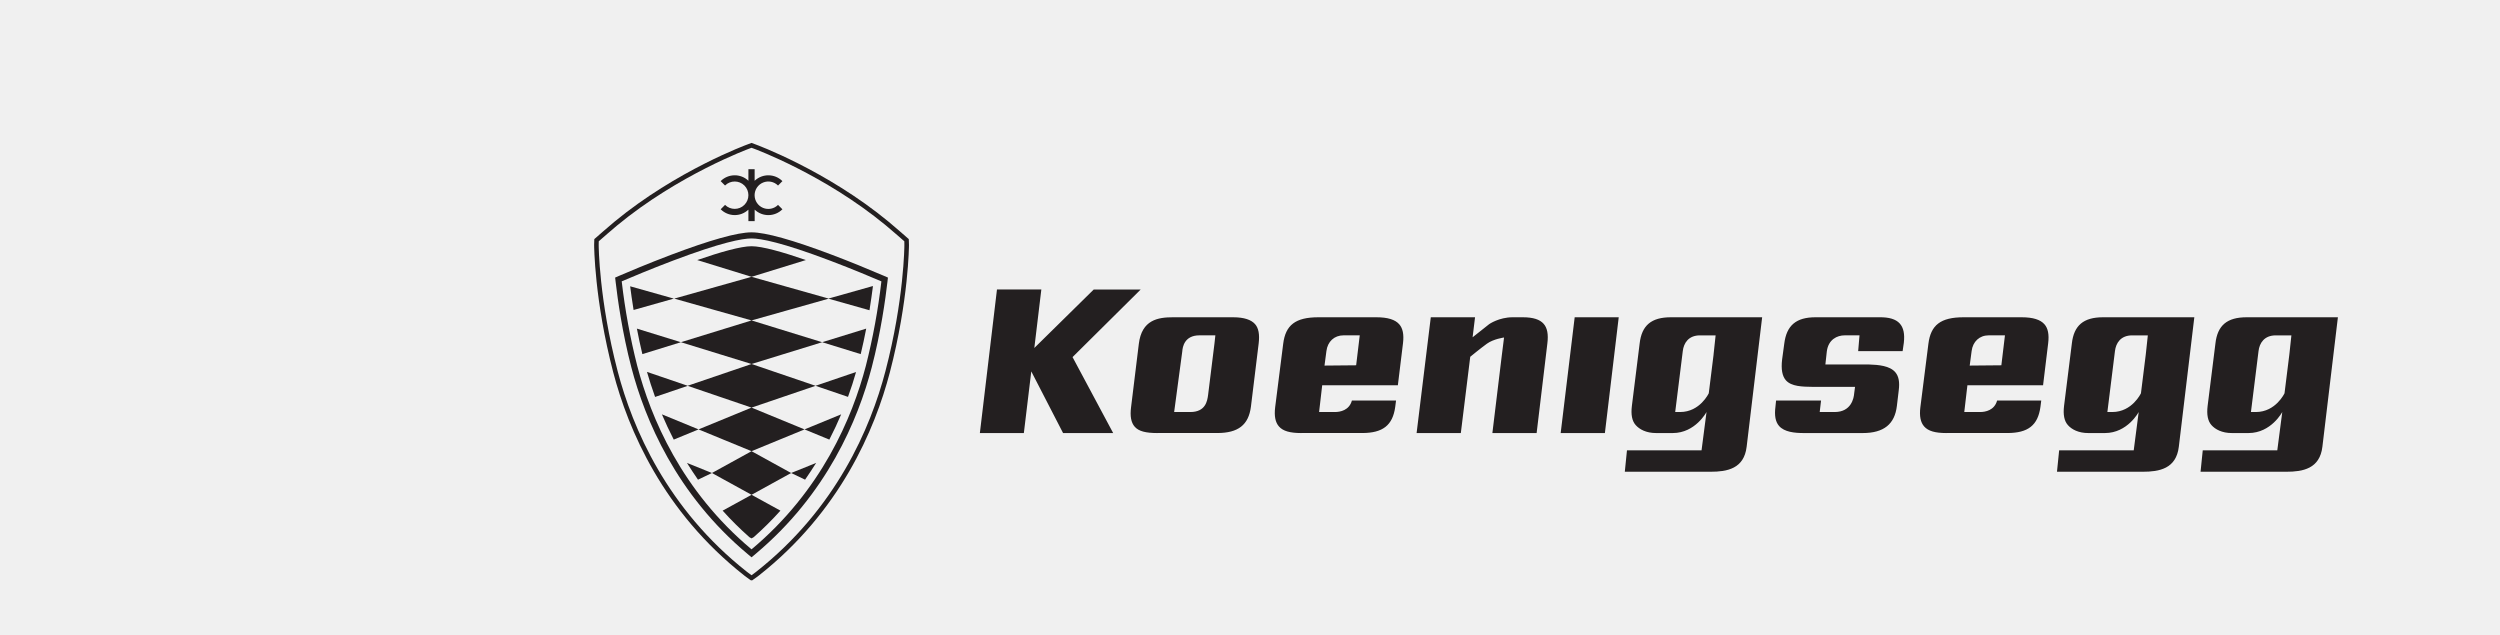
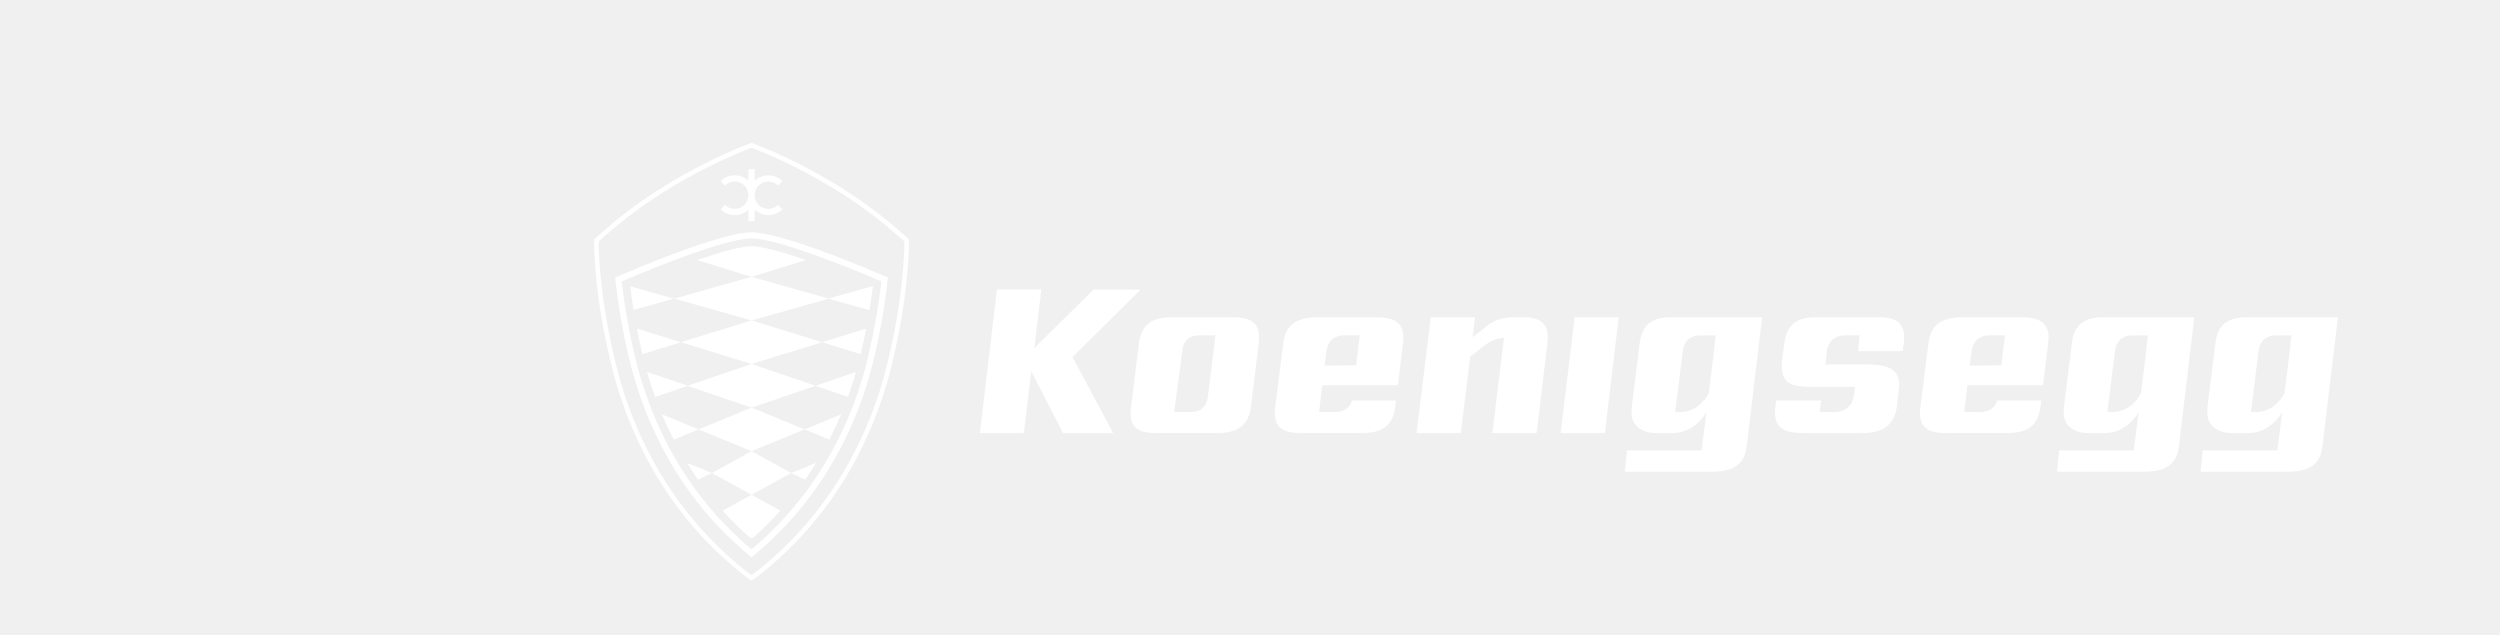
<svg xmlns="http://www.w3.org/2000/svg" height="635" viewBox="-14.639 -4.754 74.395 21.712" width="2500">
-   <g fill="#231f20">
+   <g fill="#ffffff">
    <path d="m15.08 7.945 1.087 2.108h1.713l-1.389-2.597 2.33-2.311h-1.606l-2.031 1.999.24-2h-1.517l-.585 4.909h1.504zm5.164-.693c.01-.136.07-.54.585-.54h.545s-.05.483-.08.678l-.169 1.365c-.027.198-.083.579-.607.579h-.553zm-.848 2.8h2.044c.715 0 1.07-.277 1.15-.9l.265-2.163c.037-.309-.003-.525-.124-.661-.13-.147-.37-.234-.753-.234h-2.053c-.512 0-1.068.087-1.168.91l-.265 2.163c-.04.31 0 .528.125.67.137.156.377.216.779.216m5.775-2.801c.04-.328.27-.54.585-.54h.555l-.123 1.024-1.082.01zm-.857 2.8h2.08c.708 0 1.044-.266 1.13-.892l.028-.22h-1.509c-.091.338-.403.394-.58.394h-.542l.106-.914h2.587l.176-1.44c.036-.298-.007-.51-.13-.648-.138-.156-.387-.238-.782-.238h-1.98c-.788 0-1.126.268-1.205.91l-.274 2.164c-.037.303.005.519.13.66.137.156.373.225.765.225m22.918-2.801c.04-.328.27-.54.584-.54h.556l-.123 1.024-1.082.01zm-.858 2.8h2.08c.71 0 1.045-.266 1.131-.892l.028-.22h-1.509c-.091.338-.404.394-.58.394h-.543l.107-.914h2.587l.175-1.44c.036-.298-.006-.51-.129-.648-.138-.156-.387-.238-.783-.238h-1.98c-.787 0-1.125.268-1.204.91l-.274 2.164c-.038.303.005.519.13.66.137.156.373.225.764.225m-16.285-2.608s.342-.282.57-.447c.227-.164.586-.212.586-.212s-.066.503-.078.62l-.321 2.647h1.513l.367-3.064c.039-.31-.002-.53-.127-.671-.129-.147-.355-.224-.713-.224h-.347c-.467 0-.801.234-.801.234l-.568.45.083-.684h-1.513l-.485 3.959h1.512zm3.092 2.608h1.512l.473-3.959h-1.506zm5.229-2.688-.165 1.327s-.298.642-.98.642h-.168l.259-2.082c.032-.279.199-.539.587-.539.16-.002.536 0 .536 0l-.07.652m-1.46-1.271c-.668 0-.998.278-1.068.9l-.265 2.128c-.037.302.005.518.13.658.13.147.359.273.7.273h.567c.775 0 1.155-.72 1.155-.72l-.17 1.31h-2.55l-.074.733h2.934c.56 0 1.143-.101 1.232-.855l.53-4.427zm16.238 1.271-.165 1.327s-.298.642-.98.642h-.168l.259-2.082c.032-.279.199-.539.588-.539.16-.002.536 0 .536 0zm-1.461-1.271c-.668 0-.998.278-1.067.9l-.266 2.128c-.037.302.006.518.13.658.13.147.359.273.7.273h.567c.776 0 1.155-.72 1.155-.72l-.17 1.31h-2.55l-.074.733h2.934c.56 0 1.143-.101 1.232-.855l.53-4.427zm6.37 1.271-.165 1.327s-.298.642-.98.642h-.168l.259-2.082c.032-.279.2-.539.588-.539.16-.002.536 0 .536 0zm-1.46-1.271c-.67 0-.999.278-1.068.9l-.266 2.128c-.037.302.006.518.13.658.13.147.359.273.7.273h.567c.776 0 1.155-.72 1.155-.72l-.17 1.31h-2.549l-.075.733h2.934c.56 0 1.143-.101 1.232-.855l.53-4.427zm-15.144 3.959h2.017c.724 0 1.095-.307 1.168-.929l.063-.529c.037-.281 0-.484-.116-.62-.19-.224-.572-.256-.91-.267h-1.482l.049-.446c.052-.406.35-.55.612-.55h.506l-.046.54h1.52l.041-.283c.035-.303-.01-.52-.14-.662-.133-.148-.362-.218-.698-.213h-2.183c-.66 0-.989.278-1.067.902l-.073.539c-.04.335.002.568.128.713.19.216.566.221.931.226h1.434l-.03.227c-.011.152-.096.633-.666.633h-.512l.046-.393h-1.538l-.021.207c-.04.306 0 .522.124.663.181.207.53.242.843.242m-35.977-6.863c-.479 0-1.409.26-2.764.773-.78.295-1.489.596-1.758.712l-.142.062.018.154c.067.58.226 1.73.537 2.918.466 1.783 1.533 4.338 3.975 6.38l.134.113.134-.113c2.442-2.042 3.51-4.597 3.975-6.38.31-1.188.47-2.338.537-2.918l.018-.154-.142-.062a44.427 44.427 0 0 0 -1.758-.712c-1.355-.513-2.285-.773-2.764-.773m0 .209c.312 0 1.031.132 2.69.76.767.29 1.46.583 1.75.708a22.049 22.049 0 0 1 -.532 2.89c-.461 1.763-1.513 4.269-3.908 6.272-2.395-2.003-3.447-4.509-3.908-6.273a22.055 22.055 0 0 1 -.531-2.89c.29-.124.982-.417 1.749-.707 1.659-.628 2.378-.76 2.69-.76" />
    <path d="m5.515 4.711 1.858-.573c-.789-.274-1.495-.473-1.858-.473s-1.07.2-1.858.473z" />
    <path d="m5.515 6.202 2.633-.743 1.4.395c.05-.318.09-.599.118-.822l-.009-.004-1.509.426-2.633-.743-2.643.745zm-4.15-1.167c.028.221.066.497.117.81l1.376-.389zm.23 1.447c.053.279.115.572.187.872l1.318-.407 2.415.745 2.415-.745 1.318.407c.072-.3.134-.593.188-.872l-1.506.465-2.415-.745-2.415.745zm.345 1.48c.078.272.17.559.277.856l1.114-.379 2.184.744 2.188-.745 1.11.378c.108-.296.2-.58.276-.851l-1.386.472-2.188-.745-2.184.744zm3.575 2.711 1.812-.745-1.812-.745-1.812.745zm-2.66-.396.848-.349-1.253-.515c.12.282.254.571.405.864m5.725-.864-1.253.515.848.349c.151-.293.286-.582.405-.864m-3.065 2.751 1.354-.745-1.354-.746-1.354.746zm2.209-1.09-.855.345.477.228c.12-.174.27-.4.378-.573m-4.417 0 .854.345-.477.228c-.12-.174-.27-.4-.377-.573m2.135 2.54.073.04.073-.04c.332-.294.637-.598.915-.908l-.988-.542-.988.542c.278.31.583.614.915.908m-.832-11.363-.15.15a.679.679 0 0 0 .948.013v.394h.214v-.394a.68.68 0 0 0 .949-.012l-.15-.15a.469.469 0 1 1 0-.662l.15-.151a.681.681 0 0 0 -.95-.012v-.395h-.213v.394a.681.681 0 0 0 -.949.013l.15.15a.468.468 0 1 1 0 .662" />
-     <path d="m.291 3.496a2.697 2.697 0 0 0 -.002.128c0 .018.007 1.86.647 4.31.508 1.944 1.688 4.712 4.425 6.866 0 0 .072.057.154.115.082-.058.154-.114.154-.115 2.737-2.154 3.917-4.922 4.425-6.866.64-2.45.647-4.292.647-4.31l-.002-.128c-.1-.087-.475-.415-.63-.542-2.105-1.74-4.493-2.618-4.516-2.626l-.078-.028-.075.027c-.025.01-2.413.887-4.52 2.627-.154.127-.53.455-.629.542m5.249 11.592h-.048l-.02-.013c-.103-.07-.203-.149-.207-.152-2.771-2.18-3.966-4.983-4.48-6.95-.644-2.47-.652-4.33-.652-4.35 0-.116.005-.17.005-.172l.002-.031.024-.02c.005-.005.478-.42.657-.567 2.137-1.765 4.545-2.646 4.567-2.653l.127-.048.13.049c.02.006 2.427.887 4.564 2.652.18.148.653.562.657.566l.024.021.003.03c0 .003.005.057.005.174 0 .018-.008 1.88-.653 4.35-.513 1.966-1.708 4.769-4.479 6.95-.004.002-.104.081-.207.15z" />
+     <path d="m.291 3.496a2.697 2.697 0 0 0 -.002.128c0 .018.007 1.86.647 4.31.508 1.944 1.688 4.712 4.425 6.866 0 0 .072.057.154.115.082-.058.154-.114.154-.115 2.737-2.154 3.917-4.922 4.425-6.866.64-2.45.647-4.292.647-4.31l-.002-.128c-.1-.087-.475-.415-.63-.542-2.105-1.74-4.493-2.618-4.516-2.626l-.078-.028-.075.027c-.025.01-2.413.887-4.52 2.627-.154.127-.53.455-.629.542m5.249 11.592h-.048l-.02-.013c-.103-.07-.203-.149-.207-.152-2.771-2.18-3.966-4.983-4.48-6.95-.644-2.47-.652-4.33-.652-4.35 0-.116.005-.17.005-.172l.002-.031.024-.02c.005-.005.478-.42.657-.567 2.137-1.765 4.545-2.646 4.567-2.653l.127-.048.13.049c.02.006 2.427.887 4.564 2.652.18.148.653.562.657.566l.024.021.003.03c0 .003.005.057.005.174 0 .018-.008 1.88-.653 4.35-.513 1.966-1.708 4.769-4.479 6.95-.004.002-.104.081-.207.15z" fill="#fff" />
  </g>
</svg>
